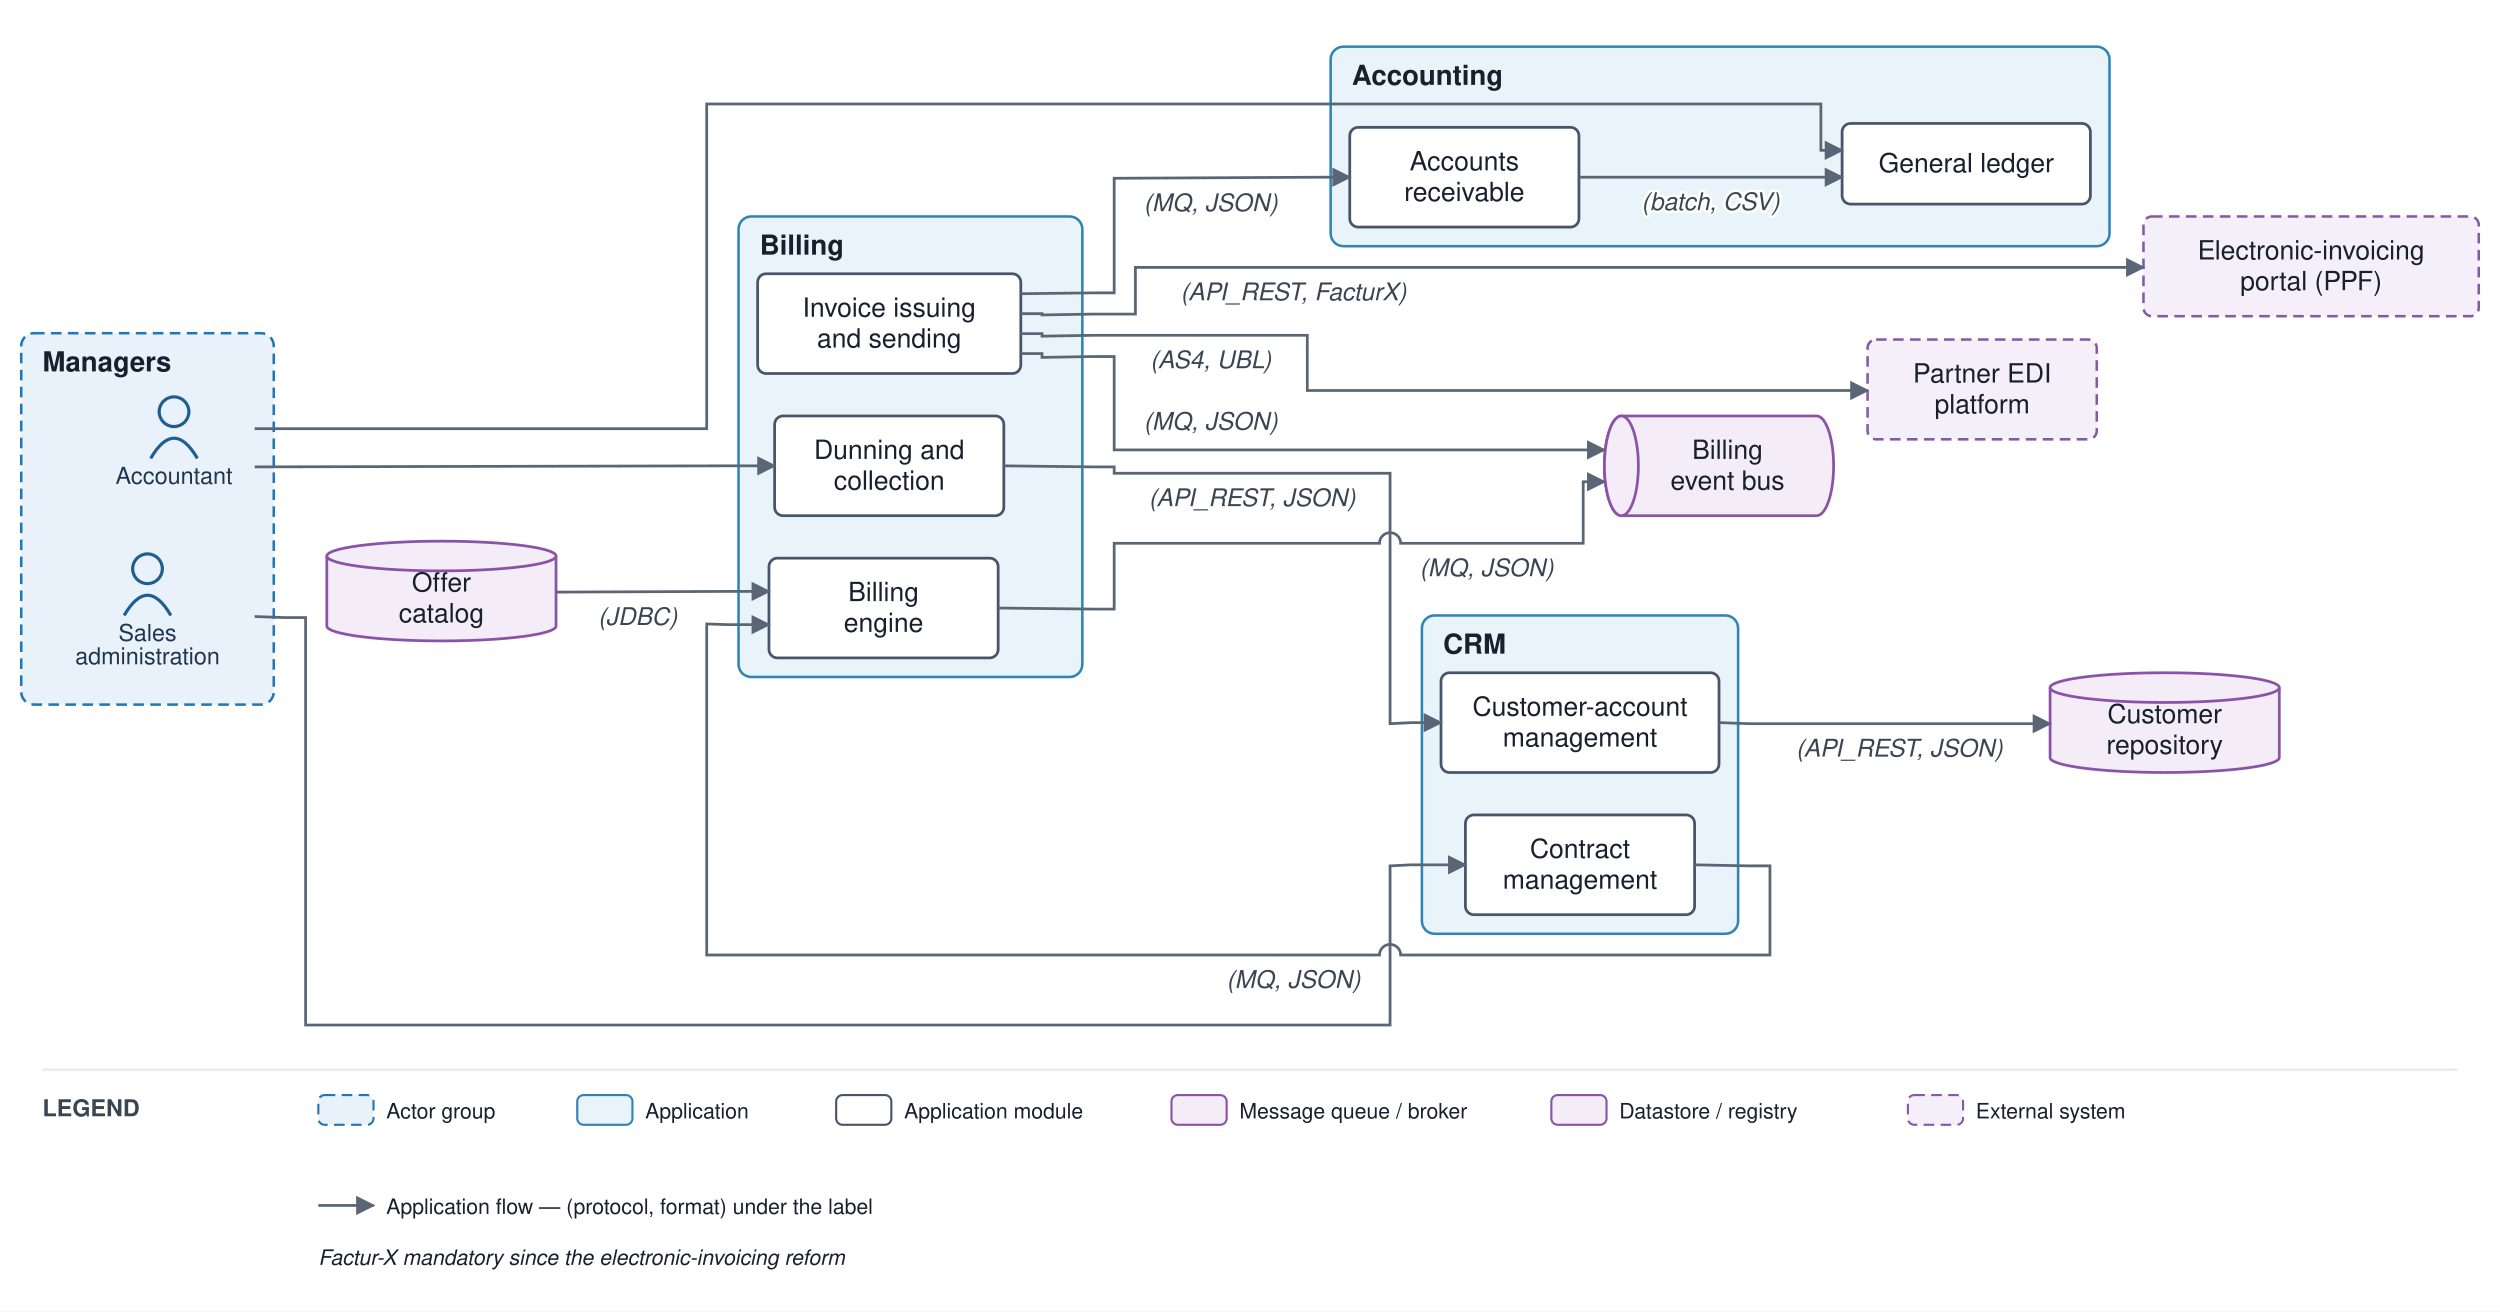
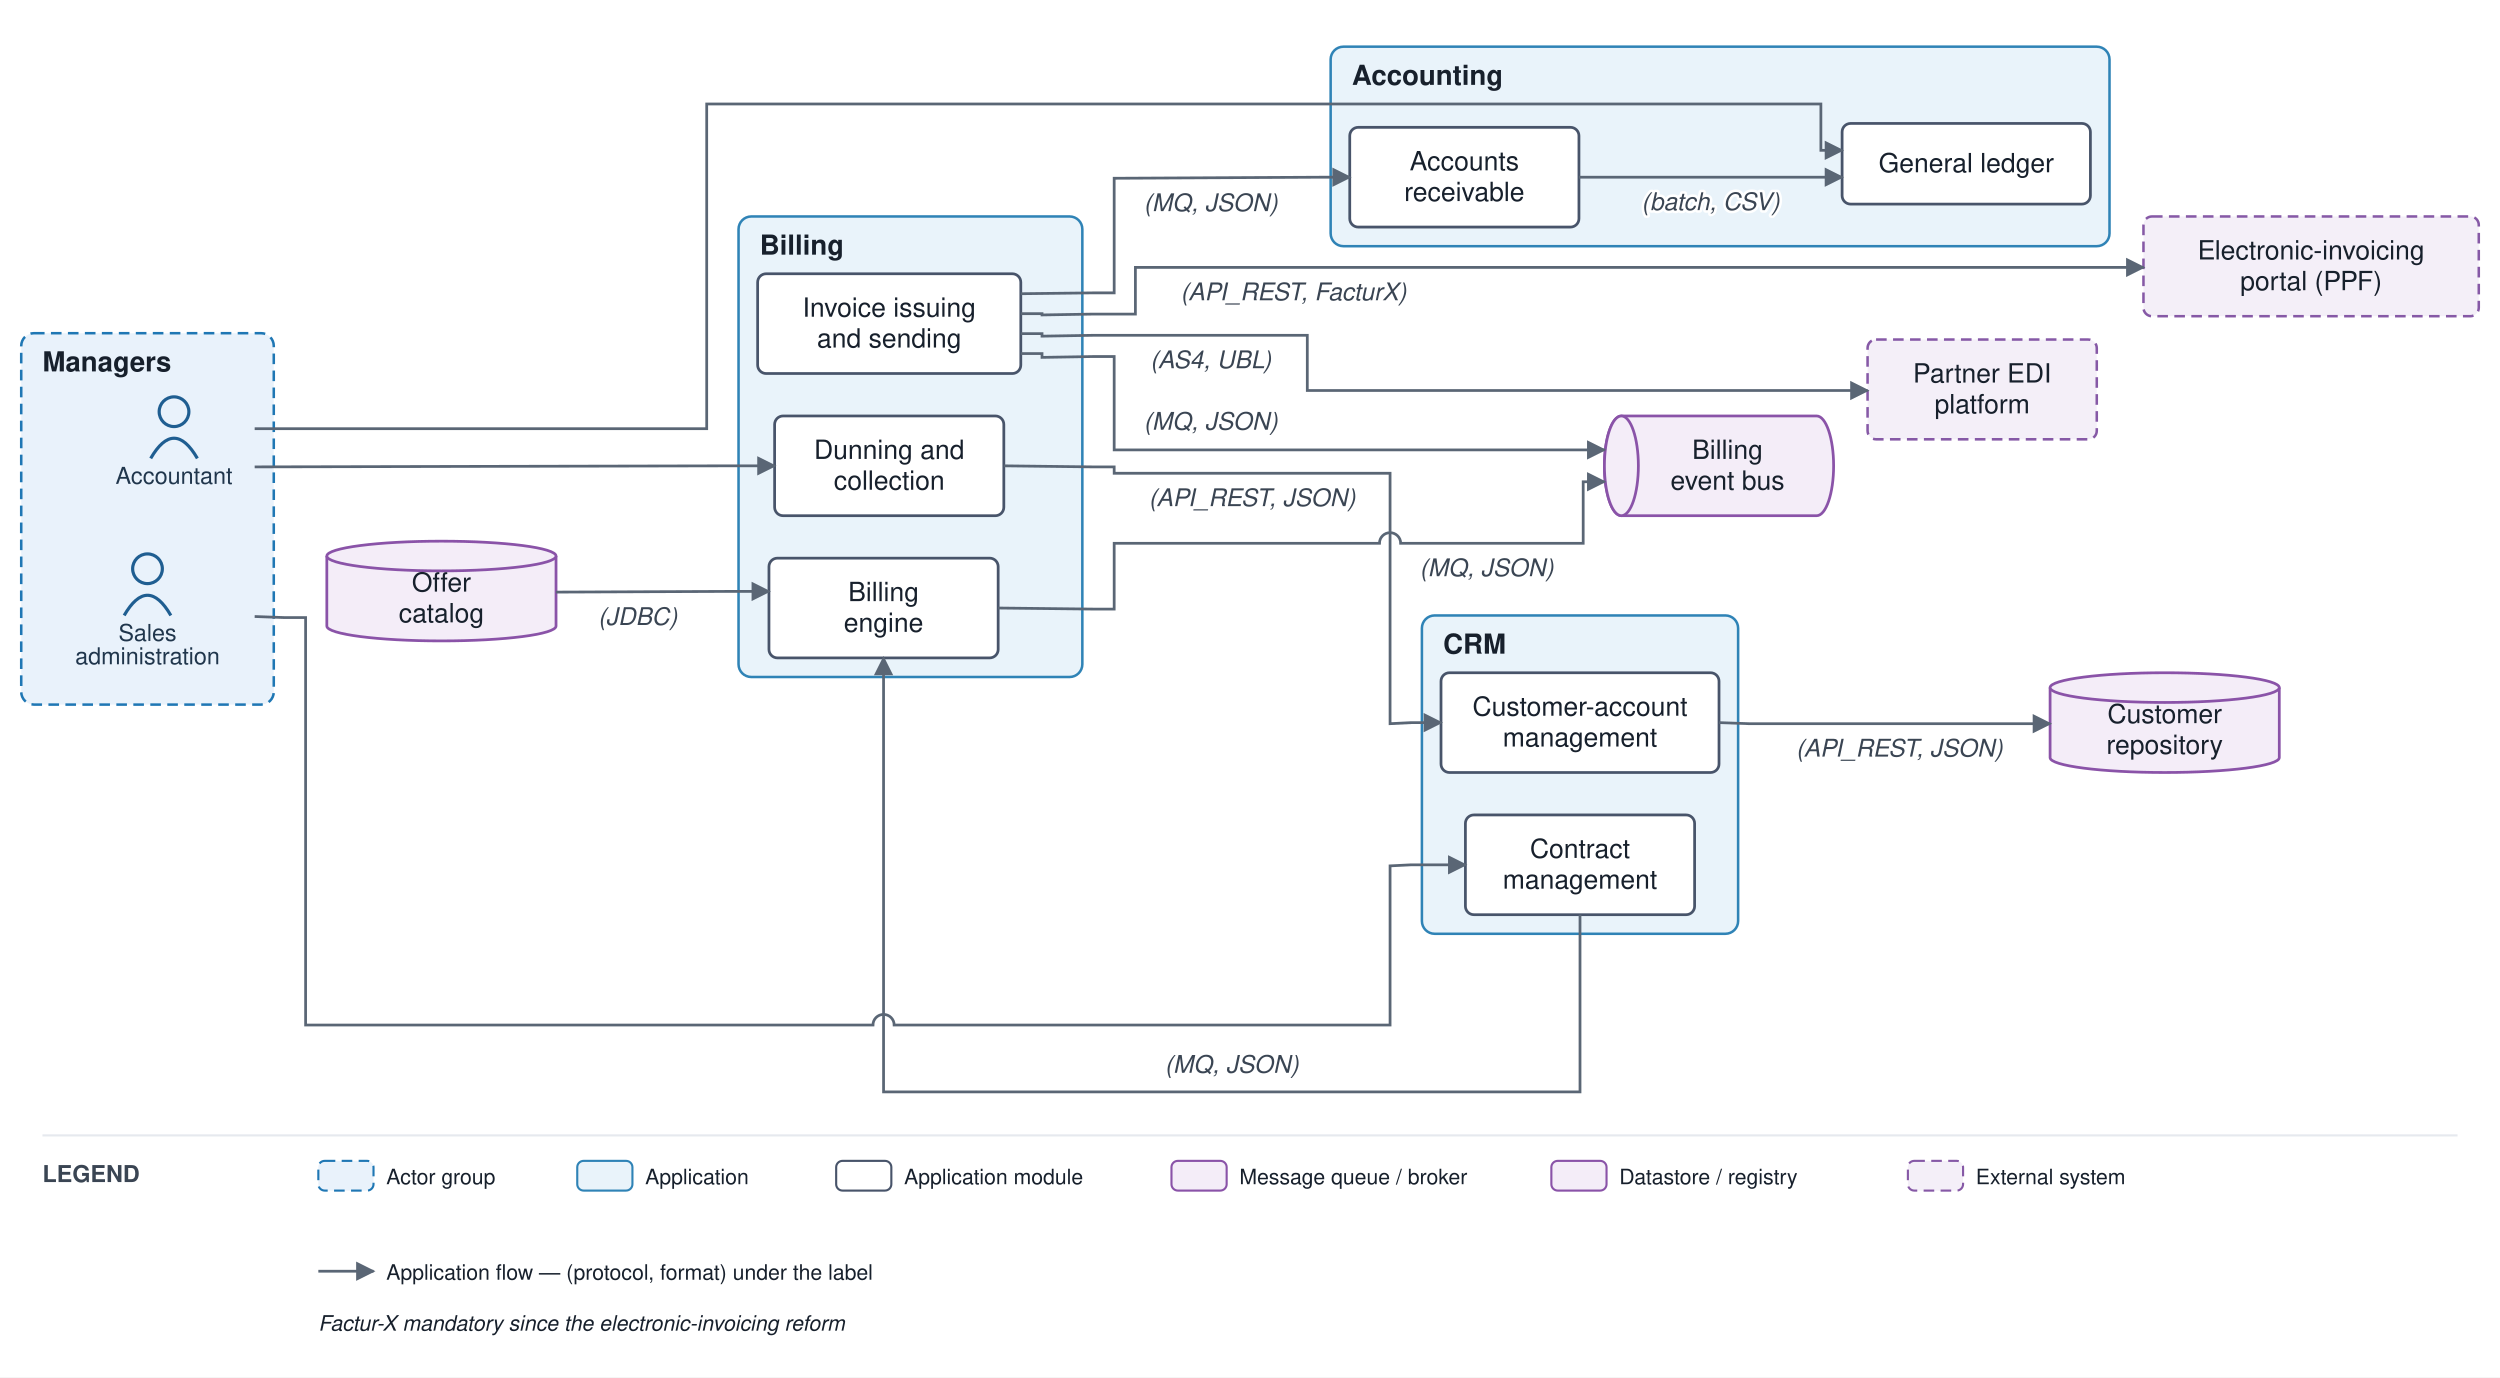
- <svg xmlns="http://www.w3.org/2000/svg" viewBox="0 0 1178 618" font-family="Helvetica,Arial,sans-serif">
+ <svg xmlns="http://www.w3.org/2000/svg" viewBox="0 0 1178 649" font-family="Helvetica,Arial,sans-serif">
  <defs>
    <marker id="arr" viewBox="0 0 10 10" refX="9" refY="5" markerWidth="7" markerHeight="7" orient="auto-start-reverse">
      <path d="M0,0 L10,5 L0,10 z" fill="#5a6675" />
    </marker>
  </defs>
-   <rect width="1178" height="618" fill="#ffffff" />
+   <rect width="1178" height="649" fill="#ffffff" />
  <rect x="10" y="157" width="119" height="175" rx="6" fill="#e9f2fb" stroke="#1f77b4" stroke-width="1.2" stroke-dasharray="5 3" />
  <text x="20" y="175" font-size="13" font-weight="bold" fill="#17202c">Managers</text>
  <rect x="670" y="290" width="149" height="150" rx="6" fill="#e9f3fa" stroke="#2f83b6" stroke-width="1.2" />
  <text x="680" y="308" font-size="13" font-weight="bold" fill="#17202c">CRM</text>
  <rect x="348" y="102" width="162" height="217" rx="6" fill="#e9f3fa" stroke="#2f83b6" stroke-width="1.2" />
  <text x="358" y="120" font-size="13" font-weight="bold" fill="#17202c">Billing</text>
  <rect x="627" y="22" width="367" height="94" rx="6" fill="#e9f3fa" stroke="#2f83b6" stroke-width="1.2" />
  <text x="637" y="40" font-size="13" font-weight="bold" fill="#17202c">Accounting</text>
  <circle cx="82" cy="194" r="7" fill="none" stroke="#1f5e91" stroke-width="1.5" />
  <path d="M 71 216 q 11 -19 22 0" fill="none" stroke="#1f5e91" stroke-width="1.5" />
  <text x="82" y="228" font-size="11" text-anchor="middle" fill="#20364c">Accountant</text>
  <circle cx="69.5" cy="268" r="7" fill="none" stroke="#1f5e91" stroke-width="1.5" />
  <path d="M 58.5 290 q 11 -19 22 0" fill="none" stroke="#1f5e91" stroke-width="1.5" />
  <text x="69.5" y="302" font-size="11" text-anchor="middle" fill="#20364c">Sales</text>
  <text x="69.5" y="313" font-size="11" text-anchor="middle" fill="#20364c">administration</text>
  <rect x="679" y="317" width="131" height="47" rx="4" fill="#ffffff" stroke="#48546a" stroke-width="1.3" />
  <text x="744.5" y="337.25" font-size="12.5" text-anchor="middle" fill="#17202c">Customer-account</text>
  <text x="744.5" y="351.75" font-size="12.5" text-anchor="middle" fill="#17202c">management</text>
  <rect x="690.5" y="384" width="108" height="47" rx="4" fill="#ffffff" stroke="#48546a" stroke-width="1.3" />
  <text x="744.5" y="404.25" font-size="12.5" text-anchor="middle" fill="#17202c">Contract</text>
  <text x="744.5" y="418.75" font-size="12.5" text-anchor="middle" fill="#17202c">management</text>
  <rect x="362.333" y="263" width="108" height="47" rx="4" fill="#ffffff" stroke="#48546a" stroke-width="1.3" />
  <text x="416.333" y="283.25" font-size="12.5" text-anchor="middle" fill="#17202c">Billing</text>
  <text x="416.333" y="297.75" font-size="12.5" text-anchor="middle" fill="#17202c">engine</text>
  <rect x="357" y="129" width="124" height="47" rx="4" fill="#ffffff" stroke="#48546a" stroke-width="1.3" />
  <text x="419" y="149.25" font-size="12.5" text-anchor="middle" fill="#17202c">Invoice issuing</text>
  <text x="419" y="163.75" font-size="12.5" text-anchor="middle" fill="#17202c">and sending</text>
  <rect x="365" y="196" width="108" height="47" rx="4" fill="#ffffff" stroke="#48546a" stroke-width="1.3" />
  <text x="419" y="216.25" font-size="12.5" text-anchor="middle" fill="#17202c">Dunning and</text>
  <text x="419" y="230.75" font-size="12.5" text-anchor="middle" fill="#17202c">collection</text>
  <rect x="868" y="58.167" width="117" height="38" rx="4" fill="#ffffff" stroke="#48546a" stroke-width="1.3" />
  <text x="926.5" y="81.167" font-size="12.5" text-anchor="middle" fill="#17202c">General ledger</text>
  <rect x="636" y="60" width="108" height="47" rx="4" fill="#ffffff" stroke="#48546a" stroke-width="1.3" />
  <text x="690" y="80.25" font-size="12.5" text-anchor="middle" fill="#17202c">Accounts</text>
  <text x="690" y="94.75" font-size="12.5" text-anchor="middle" fill="#17202c">receivable</text>
  <path d="M 764 196 h 92 a 8 23.5 0 0 1 0 47 h -92 a 8 23.5 0 0 1 0 -47" fill="#f4edf8" stroke="#8a53a8" stroke-width="1.3" />
  <ellipse cx="764" cy="219.5" rx="8" ry="23.5" fill="#f4edf8" stroke="#8a53a8" stroke-width="1.3" />
  <text x="814" y="216.25" font-size="12.5" text-anchor="middle" fill="#17202c">Billing</text>
  <text x="814" y="230.75" font-size="12.5" text-anchor="middle" fill="#17202c">event bus</text>
  <path d="M 966 324 v 33 a 54 7 0 0 0 108 0 v -33" fill="#f4edf8" stroke="#8a53a8" stroke-width="1.3" />
  <ellipse cx="1020" cy="324" rx="54" ry="7" fill="#f4edf8" stroke="#8a53a8" stroke-width="1.3" />
  <text x="1020" y="340.75" font-size="12.5" text-anchor="middle" fill="#17202c">Customer</text>
  <text x="1020" y="355.25" font-size="12.5" text-anchor="middle" fill="#17202c">repository</text>
  <path d="M 154 262 v 33 a 54 7 0 0 0 108 0 v -33" fill="#f4edf8" stroke="#8a53a8" stroke-width="1.3" />
  <ellipse cx="208" cy="262" rx="54" ry="7" fill="#f4edf8" stroke="#8a53a8" stroke-width="1.3" />
  <text x="208" y="278.75" font-size="12.5" text-anchor="middle" fill="#17202c">Offer</text>
  <text x="208" y="293.25" font-size="12.5" text-anchor="middle" fill="#17202c">catalog</text>
  <rect x="880" y="160" width="108" height="47" rx="4" fill="#f4eff8" stroke="#8659a6" stroke-width="1.2" stroke-dasharray="5 3" />
  <text x="934" y="180.25" font-size="12.5" text-anchor="middle" fill="#17202c">Partner EDI</text>
  <text x="934" y="194.75" font-size="12.5" text-anchor="middle" fill="#17202c">platform</text>
  <rect x="1010" y="102" width="158" height="47" rx="4" fill="#f4eff8" stroke="#8659a6" stroke-width="1.2" stroke-dasharray="5 3" />
  <text x="1089" y="122.25" font-size="12.5" text-anchor="middle" fill="#17202c">Electronic-invoicing</text>
  <text x="1089" y="136.75" font-size="12.5" text-anchor="middle" fill="#17202c">portal (PPF)</text>
-   <path d="M 120 290.5 L 134 291 L 144 291 L 144 483 L 655 483 L 655 408 L 665 407.5 L 690.5 407.5" fill="none" stroke="#5a6675" stroke-width="1.3" marker-end="url(#arr)" />
+   <path d="M 120 290.5 L 134 291 L 144 291 L 144 483 L 411.333 483 A 5 5 0 0 1 421.333 483 L 655 483 L 655 408 L 665 407.5 L 690.5 407.5" fill="none" stroke="#5a6675" stroke-width="1.3" marker-end="url(#arr)" />
  <path d="M 810 340.5 L 824 341 L 966 341" fill="none" stroke="#5a6675" stroke-width="1.3" marker-end="url(#arr)" />
  <text x="895" y="356.5" font-size="11.5" text-anchor="middle" fill="#3a4553" font-style="italic" stroke="#ffffff" stroke-width="2.5" paint-order="stroke" stroke-linejoin="round">(API_REST, JSON)</text>
-   <path d="M 798.5 407.5 L 824 408 L 834 408 L 834 450 L 660 450 A 5 5 0 0 0 650 450 L 333 450 L 333 294 L 343 294.333 L 362.333 294.333" fill="none" stroke="#5a6675" stroke-width="1.3" marker-end="url(#arr)" />
-   <text x="609.5" y="465.5" font-size="11.5" text-anchor="middle" fill="#3a4553" font-style="italic" stroke="#ffffff" stroke-width="2.5" paint-order="stroke" stroke-linejoin="round">(MQ, JSON)</text>
+   <path d="M 744.5 431 L 744.5 514.5 L 416.333 514.5 L 416.333 310" fill="none" stroke="#5a6675" stroke-width="1.3" marker-end="url(#arr)" />
+   <text x="580.417" y="505.5" font-size="11.5" text-anchor="middle" fill="#3a4553" font-style="italic" stroke="#ffffff" stroke-width="2.5" paint-order="stroke" stroke-linejoin="round">(MQ, JSON)</text>
  <path d="M 262 279 L 343 278.667 L 362.333 278.667" fill="none" stroke="#5a6675" stroke-width="1.3" marker-end="url(#arr)" />
  <text x="300.5" y="294.5" font-size="11.5" text-anchor="middle" fill="#3a4553" font-style="italic" stroke="#ffffff" stroke-width="2.5" paint-order="stroke" stroke-linejoin="round">(JDBC)</text>
  <path d="M 470.333 286.5 L 515 287 L 525 287 L 525 256 L 650 256 A 5 5 0 0 1 660 256 L 746 256 L 746 227 L 756 227" fill="none" stroke="#5a6675" stroke-width="1.3" marker-end="url(#arr)" />
  <text x="700.5" y="271.5" font-size="11.5" text-anchor="middle" fill="#3a4553" font-style="italic" stroke="#ffffff" stroke-width="2.5" paint-order="stroke" stroke-linejoin="round">(MQ, JSON)</text>
  <path d="M 481 166.6 L 491 166.6 L 491 168.4 L 515 168 L 525 168 L 525 212 L 756 212" fill="none" stroke="#5a6675" stroke-width="1.3" marker-end="url(#arr)" />
  <text x="570.5" y="202.5" font-size="11.5" text-anchor="middle" fill="#3a4553" font-style="italic" stroke="#ffffff" stroke-width="2.5" paint-order="stroke" stroke-linejoin="round">(MQ, JSON)</text>
  <path d="M 481 157.2 L 491 157.2 L 491 158.4 L 515 158 L 616 158 L 616 184 L 880 184" fill="none" stroke="#5a6675" stroke-width="1.3" marker-end="url(#arr)" />
  <text x="570.5" y="173.5" font-size="11.5" text-anchor="middle" fill="#3a4553" font-style="italic" stroke="#ffffff" stroke-width="2.5" paint-order="stroke" stroke-linejoin="round">(AS4, UBL)</text>
  <path d="M 481 147.8 L 491 147.8 L 491 148.4 L 515 148 L 535 148 L 535 126 L 1010 126" fill="none" stroke="#5a6675" stroke-width="1.3" marker-end="url(#arr)" />
  <text x="609.5" y="141.5" font-size="11.5" text-anchor="middle" fill="#3a4553" font-style="italic" stroke="#ffffff" stroke-width="2.5" paint-order="stroke" stroke-linejoin="round">(API_REST, FacturX)</text>
  <path d="M 481 138.4 L 515 138 L 525 138 L 525 84 L 622 83.5 L 636 83.5" fill="none" stroke="#5a6675" stroke-width="1.3" marker-end="url(#arr)" />
  <text x="570.5" y="99.5" font-size="11.5" text-anchor="middle" fill="#3a4553" font-style="italic" stroke="#ffffff" stroke-width="2.5" paint-order="stroke" stroke-linejoin="round">(MQ, JSON)</text>
  <path d="M 473 219.5 L 515 220 L 525 220 L 525 223 L 655 223 L 655 341 L 665 340.5 L 679 340.5" fill="none" stroke="#5a6675" stroke-width="1.3" marker-end="url(#arr)" />
  <text x="590" y="238.5" font-size="11.5" text-anchor="middle" fill="#3a4553" font-style="italic" stroke="#ffffff" stroke-width="2.5" paint-order="stroke" stroke-linejoin="round">(API_REST, JSON)</text>
  <path d="M 744 83.5 L 868 83.5" fill="none" stroke="#5a6675" stroke-width="1.3" marker-end="url(#arr)" />
  <text x="806" y="99" font-size="11.5" text-anchor="middle" fill="#3a4553" font-style="italic" stroke="#ffffff" stroke-width="2.5" paint-order="stroke" stroke-linejoin="round">(batch, CSV)</text>
  <path d="M 120 202 L 333 202 L 333 73 L 333 73 L 333 49 L 858 49 L 858 70.833 L 868 70.833" fill="none" stroke="#5a6675" stroke-width="1.3" marker-end="url(#arr)" />
  <path d="M 120 220 L 343 219.5 L 365 219.5" fill="none" stroke="#5a6675" stroke-width="1.3" marker-end="url(#arr)" />
-   <line x1="20" y1="504" x2="1158" y2="504" stroke="#e6e9ee" stroke-width="1" />
-   <text x="20" y="526" font-size="11" font-weight="bold" fill="#3a4553">LEGEND</text>
-   <rect x="150" y="516" width="26" height="14" rx="3" fill="#e9f2fb" stroke="#1f77b4" stroke-dasharray="5 3" />
-   <text x="182" y="527" font-size="10" fill="#17202c">Actor group</text>
-   <rect x="272" y="516" width="26" height="14" rx="3" fill="#e9f3fa" stroke="#2f83b6" />
-   <text x="304" y="527" font-size="10" fill="#17202c">Application</text>
-   <rect x="394" y="516" width="26" height="14" rx="3" fill="#ffffff" stroke="#48546a" />
-   <text x="426" y="527" font-size="10" fill="#17202c">Application module</text>
-   <rect x="552" y="516" width="26" height="14" rx="3" fill="#f4edf8" stroke="#8a53a8" />
-   <text x="584" y="527" font-size="10" fill="#17202c">Message queue / broker</text>
-   <rect x="731" y="516" width="26" height="14" rx="3" fill="#f4edf8" stroke="#8a53a8" />
-   <text x="763" y="527" font-size="10" fill="#17202c">Datastore / registry</text>
-   <rect x="899" y="516" width="26" height="14" rx="3" fill="#f4eff8" stroke="#8659a6" stroke-dasharray="5 3" />
-   <text x="931" y="527" font-size="10" fill="#17202c">External system</text>
-   <line x1="150" y1="568" x2="176" y2="568" stroke="#5a6675" stroke-width="1.3" marker-end="url(#arr)" />
-   <text x="182" y="572" font-size="10" fill="#17202c">Application flow — (protocol, format) under the label</text>
-   <text x="150" y="596" font-size="10" fill="#17202c" font-style="italic">Factur-X mandatory since the electronic-invoicing reform</text>
+   <line x1="20" y1="535" x2="1158" y2="535" stroke="#e6e9ee" stroke-width="1" />
+   <text x="20" y="557" font-size="11" font-weight="bold" fill="#3a4553">LEGEND</text>
+   <rect x="150" y="547" width="26" height="14" rx="3" fill="#e9f2fb" stroke="#1f77b4" stroke-dasharray="5 3" />
+   <text x="182" y="558" font-size="10" fill="#17202c">Actor group</text>
+   <rect x="272" y="547" width="26" height="14" rx="3" fill="#e9f3fa" stroke="#2f83b6" />
+   <text x="304" y="558" font-size="10" fill="#17202c">Application</text>
+   <rect x="394" y="547" width="26" height="14" rx="3" fill="#ffffff" stroke="#48546a" />
+   <text x="426" y="558" font-size="10" fill="#17202c">Application module</text>
+   <rect x="552" y="547" width="26" height="14" rx="3" fill="#f4edf8" stroke="#8a53a8" />
+   <text x="584" y="558" font-size="10" fill="#17202c">Message queue / broker</text>
+   <rect x="731" y="547" width="26" height="14" rx="3" fill="#f4edf8" stroke="#8a53a8" />
+   <text x="763" y="558" font-size="10" fill="#17202c">Datastore / registry</text>
+   <rect x="899" y="547" width="26" height="14" rx="3" fill="#f4eff8" stroke="#8659a6" stroke-dasharray="5 3" />
+   <text x="931" y="558" font-size="10" fill="#17202c">External system</text>
+   <line x1="150" y1="599" x2="176" y2="599" stroke="#5a6675" stroke-width="1.3" marker-end="url(#arr)" />
+   <text x="182" y="603" font-size="10" fill="#17202c">Application flow — (protocol, format) under the label</text>
+   <text x="150" y="627" font-size="10" fill="#17202c" font-style="italic">Factur-X mandatory since the electronic-invoicing reform</text>
</svg>
